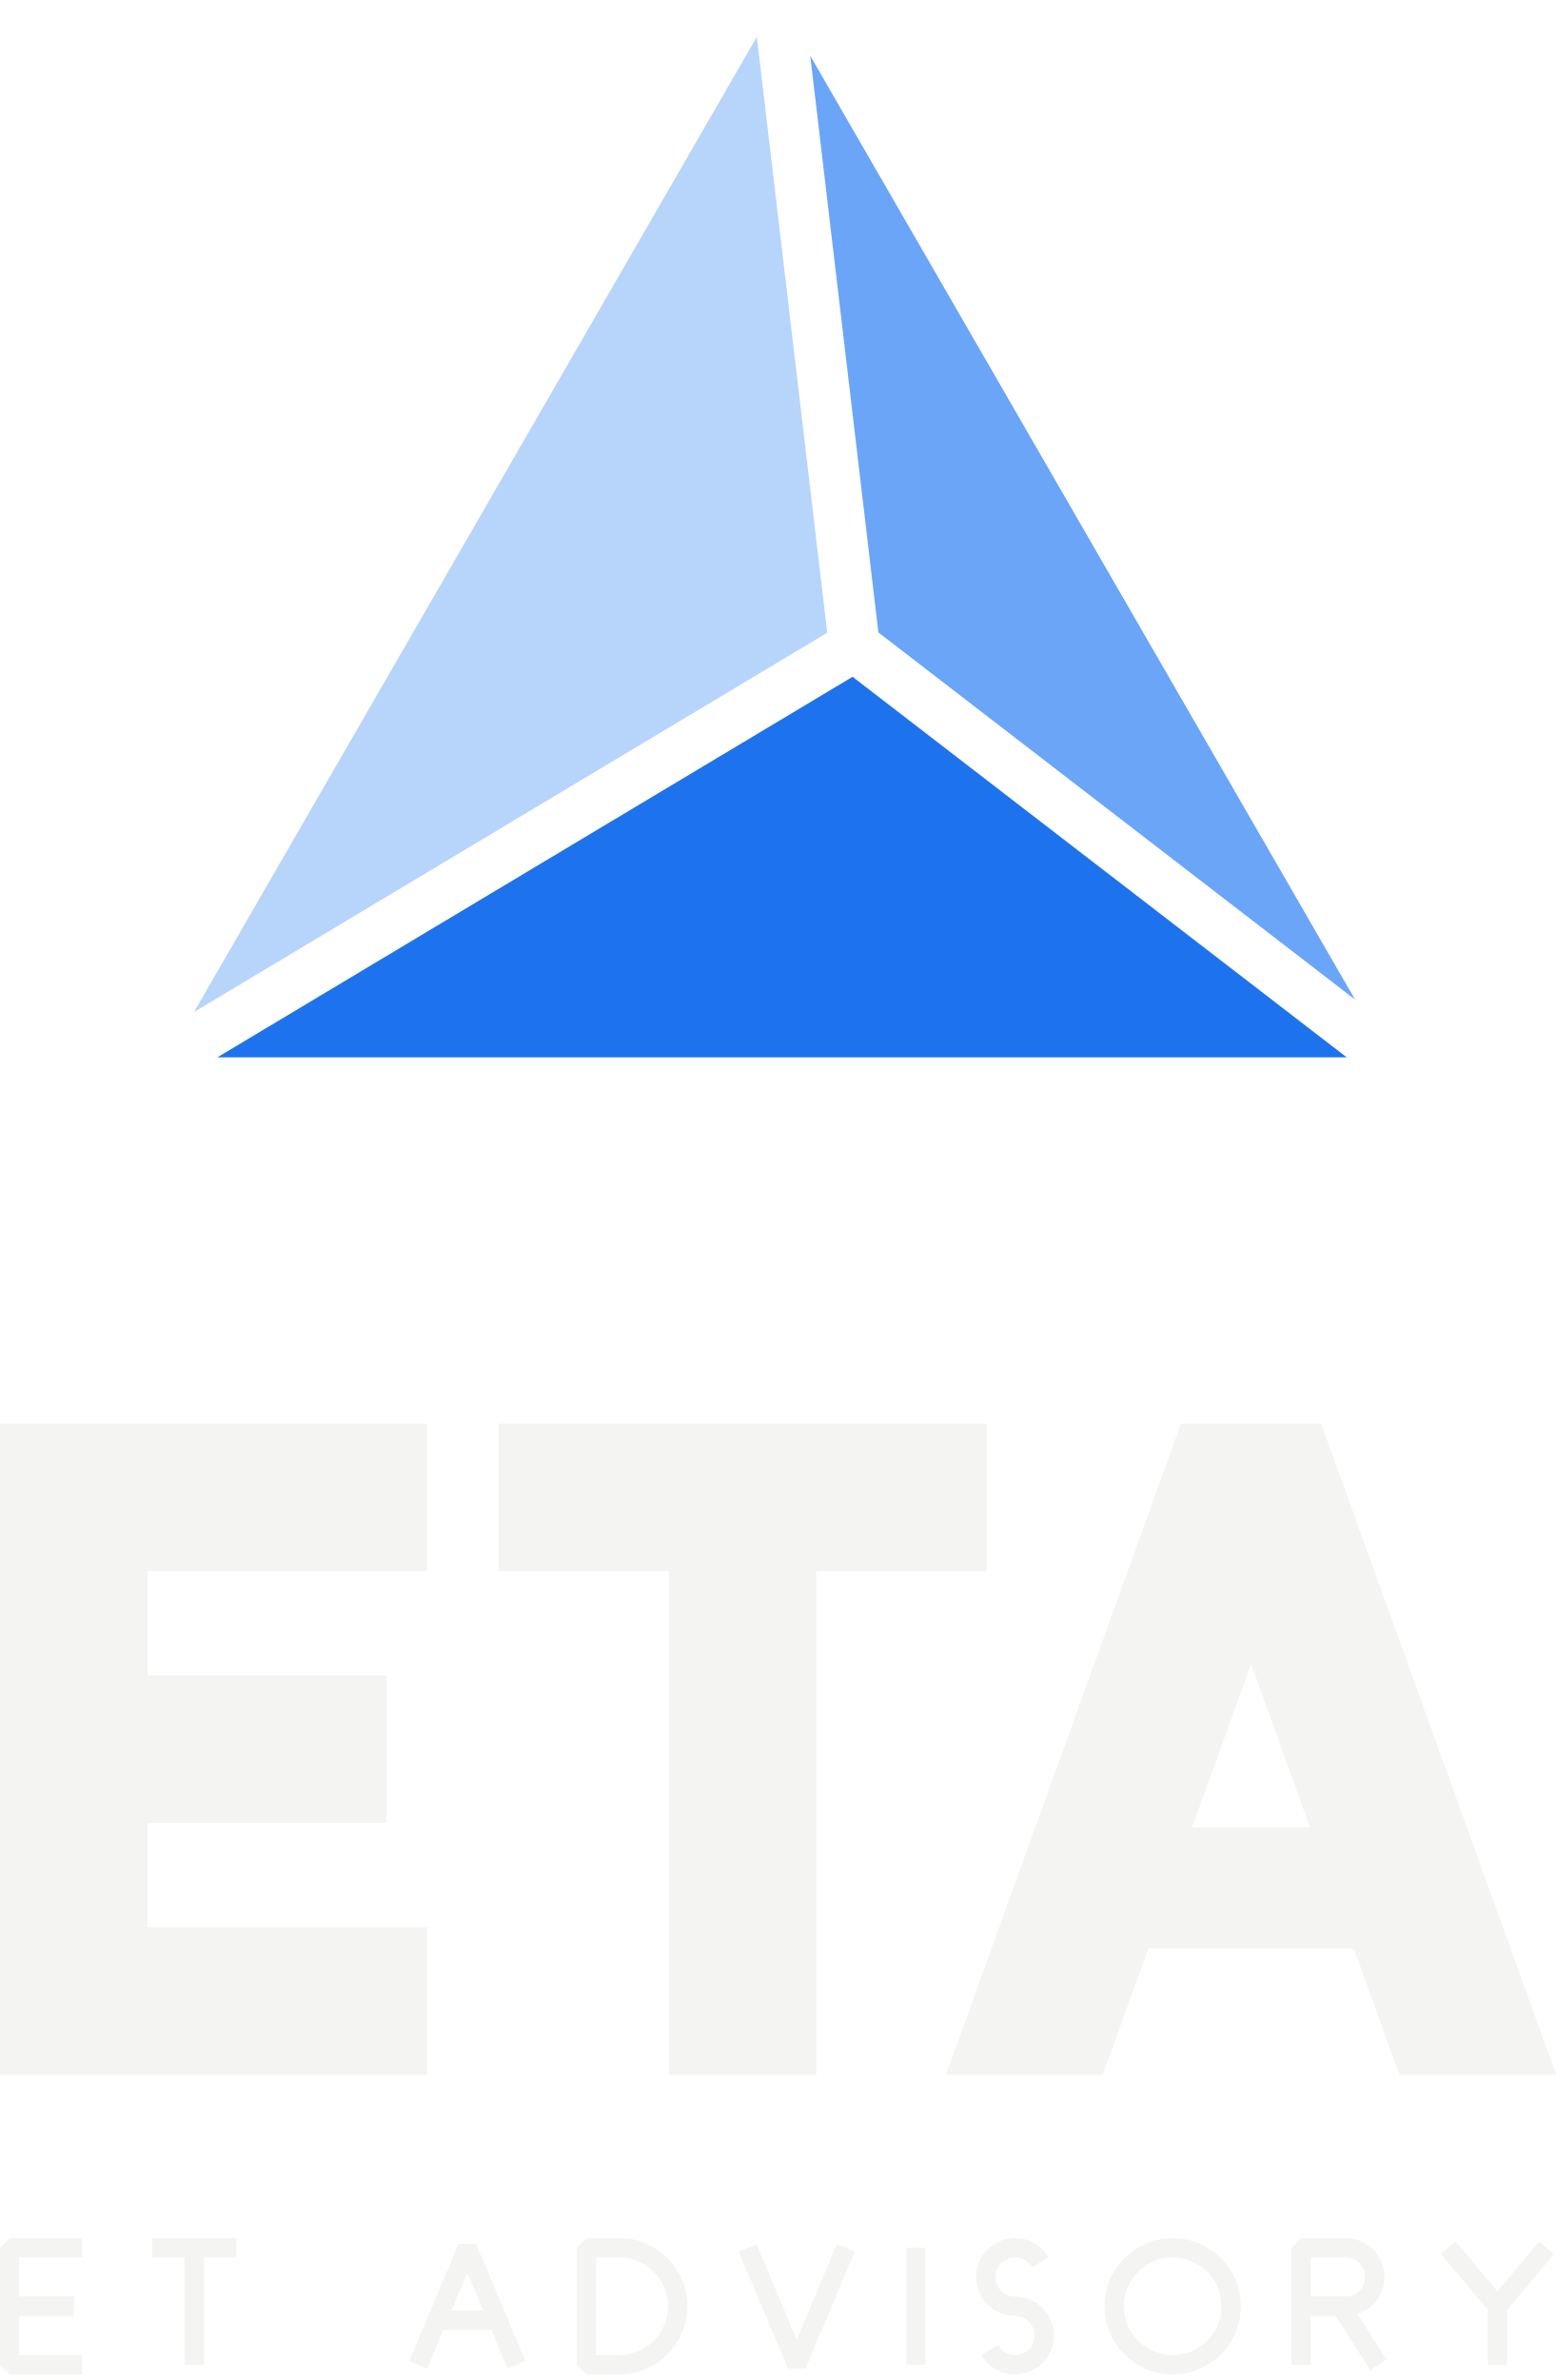
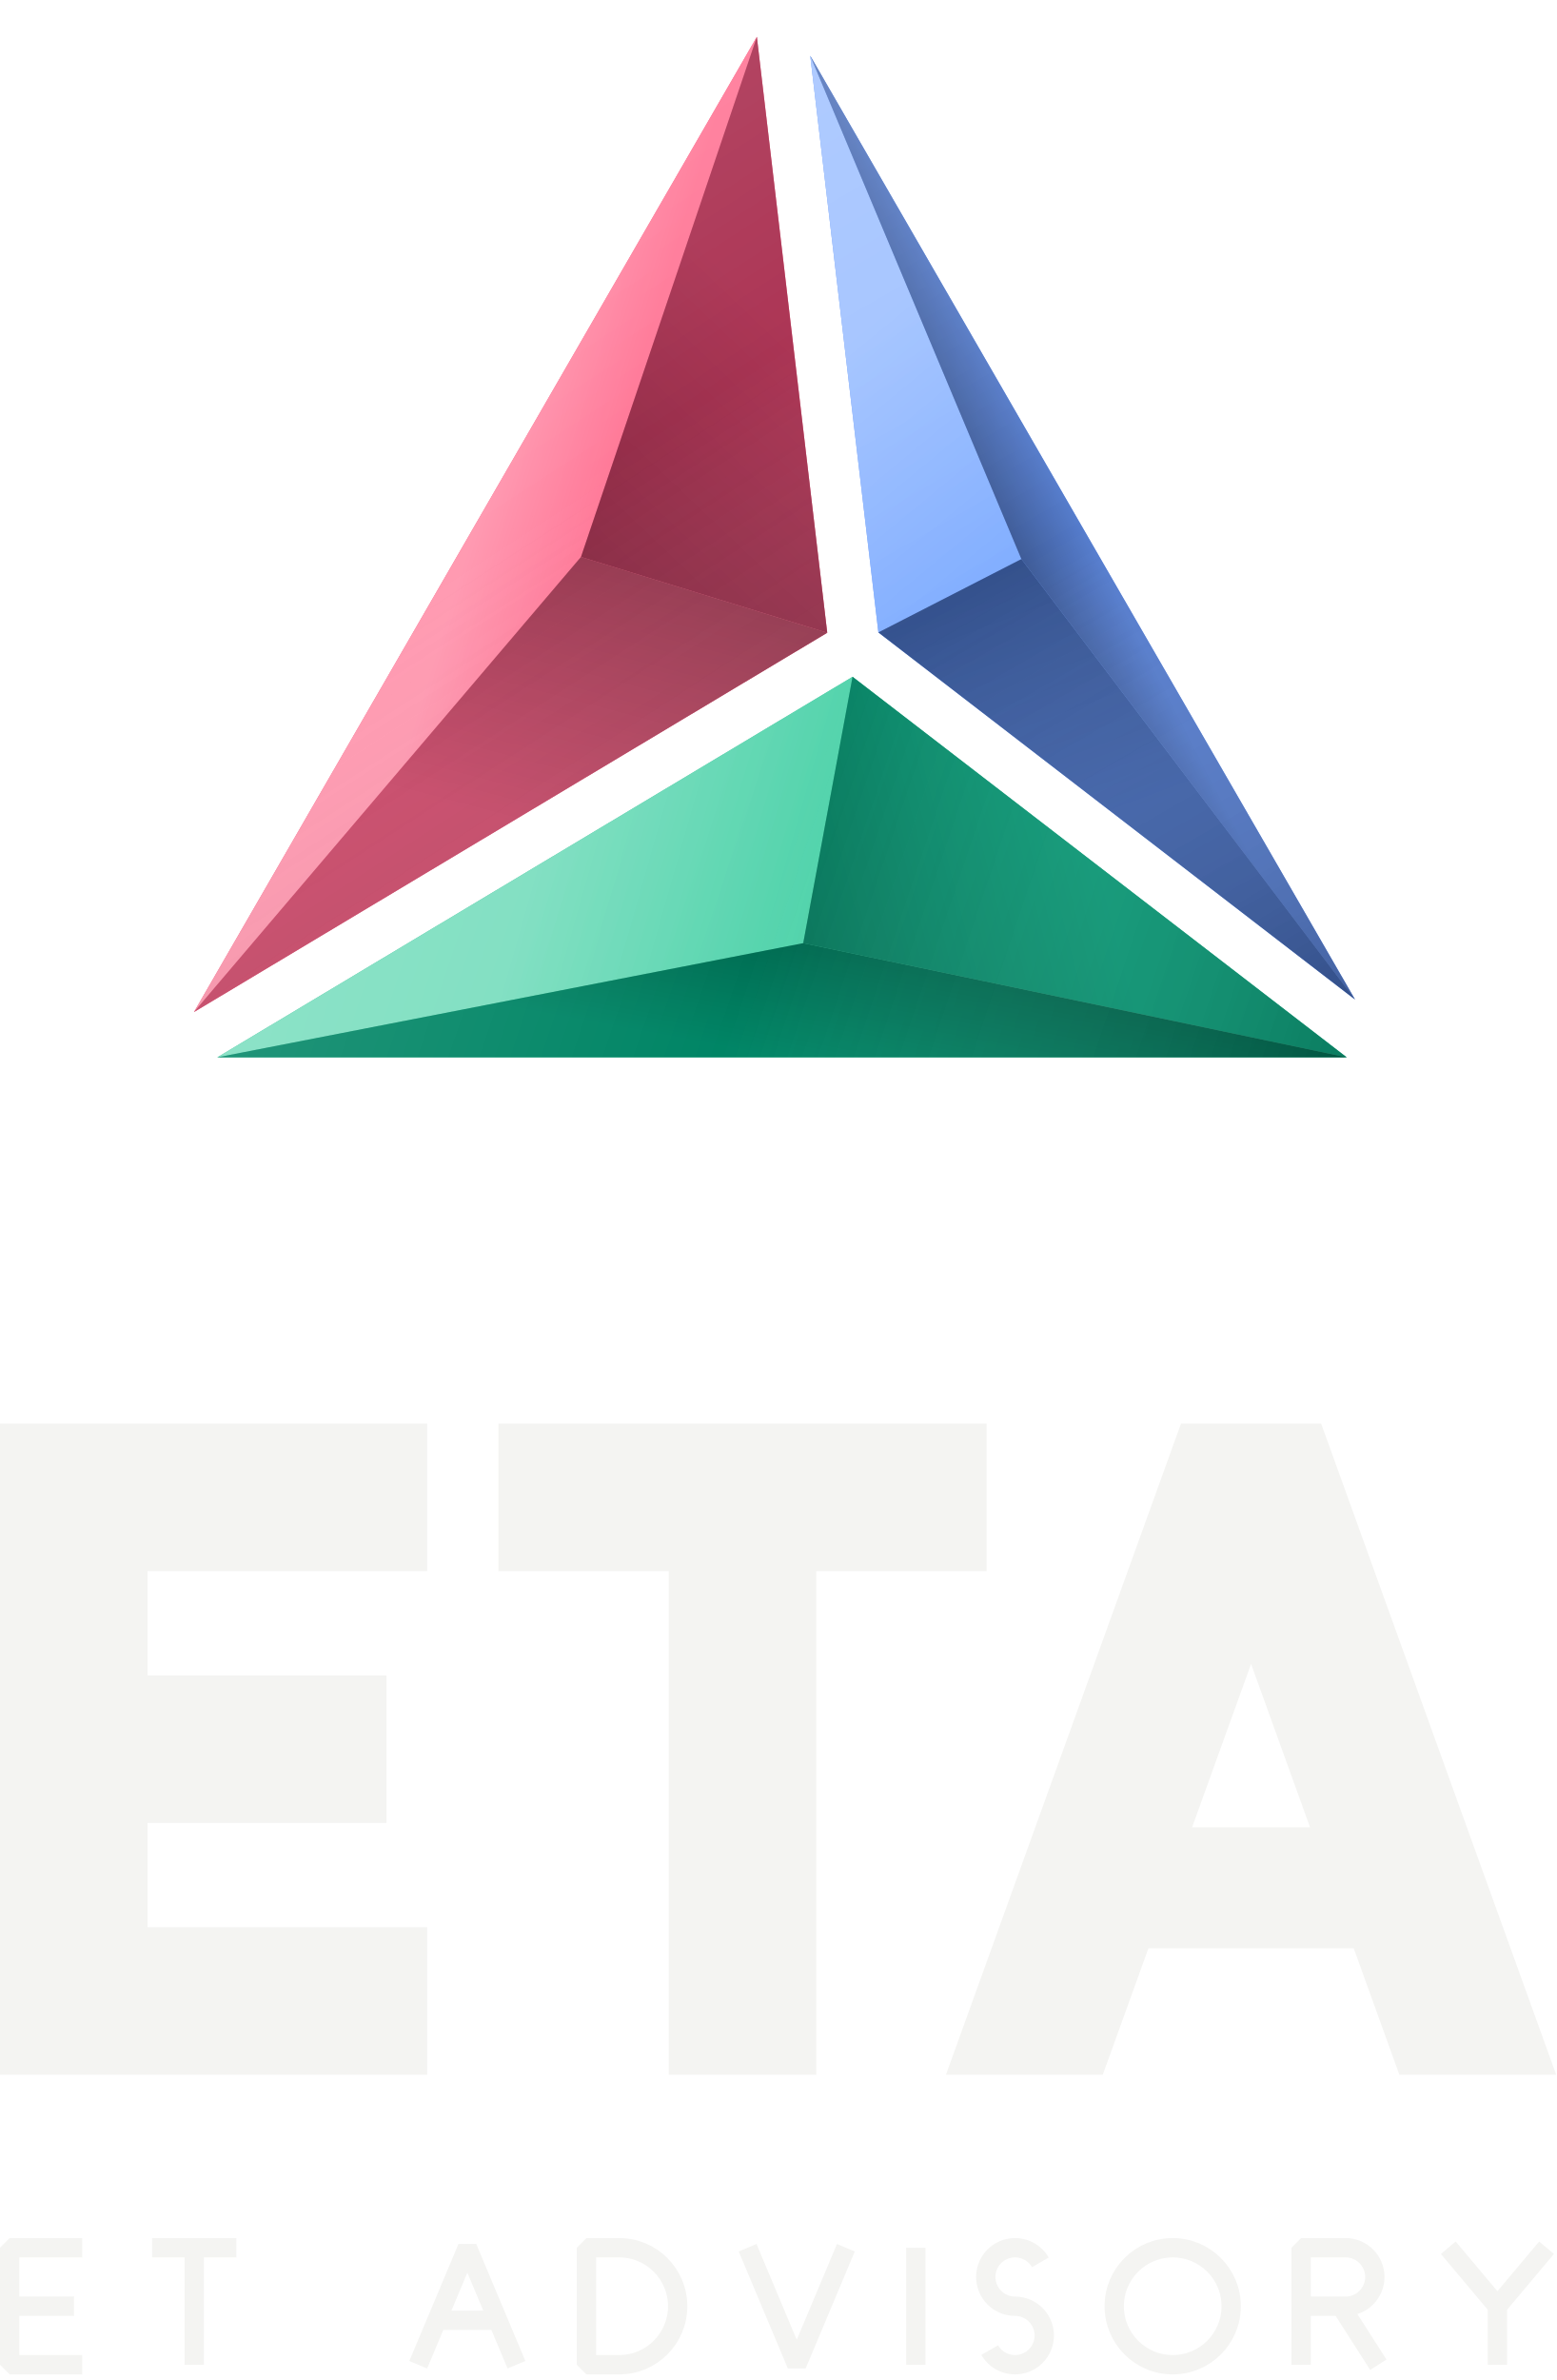
- <svg xmlns="http://www.w3.org/2000/svg" viewBox="0 0 153 233.92" width="153" height="233.92" role="img" aria-label="ET Advisory">
-   <path d="M74.41 3.62 L19.07 99.47 L81.33 62.19Z" fill="#b7d4fb" />
-   <path d="M133.22 98.24 L79.66 5.48 L86.36 62.16Z" fill="#6aa5f7" />
-   <path d="M21.37 103.92 L132.4 103.92 L83.82 66.52Z" fill="#1d73ed" />
-   <path d="M0 139.92 L42 139.92 L42 154.42 L14.5 154.42 L14.5 164.67 L38 164.67 L38 179.17 L14.5 179.17 L14.5 189.42 L42 189.42 L42 203.92 L0 203.92ZM49 139.92 L97 139.92 L97 154.42 L80.25 154.42 L80.25 203.92 L65.75 203.92 L65.75 154.42 L49 154.42ZM93 203.92 L116.11 139.92 L129.89 139.92 L153 203.92 L137.58 203.92 L123 163.54 L108.42 203.92ZM116.2 179.6 L129.8 179.6 L134.09 191.49 L111.91 191.49Z" fill="#f4f4f2" />
-   <path d="M8.08 0H0.95V11.5H8.08M0.95 5.75H7.275M14.957 0H23.237M19.097 0V11.5M41.118 11.5L45.948 0L50.778 11.5M42.958 7.13H48.938M57.656 0V11.5H60.876A5.75 5.75 0 0 0 60.876 0ZM73.503 0L78.333 11.5L83.163 0M90.041 0V11.5M102.283 1.438A2.875 2.875 0 1 0 99.793 5.75A2.875 2.875 0 1 1 97.303 10.062M115.295 0A5.75 5.75 0 1 1 115.295 11.5A5.75 5.75 0 1 1 115.295 0ZM127.923 11.5V0H132.293A2.875 2.875 0 0 1 132.293 5.75H127.923M131.833 5.75L135.513 11.5M142.39 0L147.22 5.75L152.05 0M147.22 5.75V11.5" fill="none" stroke="#f4f4f2" stroke-width="1.9" stroke-linejoin="bevel" stroke-linecap="butt" transform="translate(0 220.923)" />
+ <svg xmlns="http://www.w3.org/2000/svg" viewBox="0 0 153.00 233.92" role="img" aria-label="ET Advisory">
+   <defs>
+     <linearGradient id="d0" gradientUnits="userSpaceOnUse" x1="2.57" y1="3.62" x2="64.83" y2="99.47">
+       <stop offset="0" stop-color="#fff" stop-opacity=".16" />
+       <stop offset=".5" stop-color="#fff" stop-opacity="0" />
+       <stop offset="1" stop-color="#000" stop-opacity=".22" />
+     </linearGradient>
+     <linearGradient id="d0f0" gradientUnits="userSpaceOnUse" x1="30.24" y1="51.55" x2="40.62" y2="54.74">
+       <stop offset="0" stop-color="#fff" stop-opacity="0.24" />
+       <stop offset="1" stop-color="#fff" stop-opacity="0.0" />
+     </linearGradient>
+     <linearGradient id="d0f1" gradientUnits="userSpaceOnUse" x1="33.7" y1="80.83" x2="40.62" y2="54.74">
+       <stop offset="0" stop-color="#000" stop-opacity="0.0" />
+       <stop offset="1" stop-color="#000" stop-opacity="0.26" />
+     </linearGradient>
+     <linearGradient id="d0f2" gradientUnits="userSpaceOnUse" x1="61.37" y1="32.91" x2="40.62" y2="54.74">
+       <stop offset="0" stop-color="#000" stop-opacity="0.0" />
+       <stop offset="1" stop-color="#000" stop-opacity="0.2" />
+     </linearGradient>
+     <linearGradient id="d1" gradientUnits="userSpaceOnUse" x1="63.16" y1="5.48" x2="116.72" y2="98.24">
+       <stop offset="0" stop-color="#fff" stop-opacity=".16" />
+       <stop offset=".5" stop-color="#fff" stop-opacity="0" />
+       <stop offset="1" stop-color="#000" stop-opacity=".22" />
+     </linearGradient>
+     <linearGradient id="d1f0" gradientUnits="userSpaceOnUse" x1="66.51" y1="33.82" x2="83.92" y2="54.95">
+       <stop offset="0" stop-color="#fff" stop-opacity="0.24" />
+       <stop offset="1" stop-color="#fff" stop-opacity="0.0" />
+     </linearGradient>
+     <linearGradient id="d1f1" gradientUnits="userSpaceOnUse" x1="89.94" y1="51.86" x2="83.92" y2="54.95">
+       <stop offset="0" stop-color="#000" stop-opacity="0.0" />
+       <stop offset="1" stop-color="#000" stop-opacity="0.26" />
+     </linearGradient>
+     <linearGradient id="d1f2" gradientUnits="userSpaceOnUse" x1="93.29" y1="80.2" x2="83.92" y2="54.95">
+       <stop offset="0" stop-color="#000" stop-opacity="0.0" />
+       <stop offset="1" stop-color="#000" stop-opacity="0.2" />
+     </linearGradient>
+     <linearGradient id="d2" gradientUnits="userSpaceOnUse" x1="4.87" y1="66.52" x2="115.9" y2="103.92">
+       <stop offset="0" stop-color="#fff" stop-opacity=".16" />
+       <stop offset=".5" stop-color="#fff" stop-opacity="0" />
+       <stop offset="1" stop-color="#000" stop-opacity=".22" />
+     </linearGradient>
+     <linearGradient id="d2f0" gradientUnits="userSpaceOnUse" x1="36.09" y1="85.22" x2="62.47" y2="92.7">
+       <stop offset="0" stop-color="#fff" stop-opacity="0.24" />
+       <stop offset="1" stop-color="#fff" stop-opacity="0.0" />
+     </linearGradient>
+     <linearGradient id="d2f1" gradientUnits="userSpaceOnUse" x1="91.61" y1="85.22" x2="62.47" y2="92.7">
+       <stop offset="0" stop-color="#000" stop-opacity="0.0" />
+       <stop offset="1" stop-color="#000" stop-opacity="0.26" />
+     </linearGradient>
+     <linearGradient id="d2f2" gradientUnits="userSpaceOnUse" x1="60.39" y1="103.92" x2="62.47" y2="92.7">
+       <stop offset="0" stop-color="#000" stop-opacity="0.0" />
+       <stop offset="1" stop-color="#000" stop-opacity="0.2" />
+     </linearGradient>
+   </defs>
+   <g transform="translate(16.5 0)">
+     <path d="M57.91 3.62 L2.57 99.47 L64.83 62.19Z" fill="#f2748f" />
+     <path d="M57.91 3.62 L2.57 99.47 L40.62 54.74Z" fill="#ff7a99" />
+     <path d="M57.91 3.62 L2.57 99.47 L40.62 54.74Z" fill="url(#d0f0)" />
+     <path d="M2.57 99.47 L64.83 62.19 L40.62 54.74Z" fill="#cb4b6b" />
+     <path d="M2.57 99.47 L64.83 62.19 L40.62 54.74Z" fill="url(#d0f1)" />
+     <path d="M64.83 62.19 L57.91 3.62 L40.62 54.74Z" fill="#ac3555" />
+     <path d="M64.83 62.19 L57.91 3.62 L40.62 54.74Z" fill="url(#d0f2)" />
+     <path d="M57.91 3.62 L2.57 99.47 L64.83 62.19Z" fill="url(#d0)" />
+   </g>
+   <g transform="translate(16.5 0)">
+     <path d="M116.72 98.24 L63.16 5.48 L69.86 62.16Z" fill="#7aa2f2" />
+     <path d="M63.16 5.48 L69.86 62.16 L83.92 54.95Z" fill="#82aeff" />
+     <path d="M63.16 5.48 L69.86 62.16 L83.92 54.95Z" fill="url(#d1f0)" />
+     <path d="M63.16 5.48 L116.72 98.24 L83.92 54.95Z" fill="#557ccd" />
+     <path d="M63.16 5.48 L116.72 98.24 L83.92 54.95Z" fill="url(#d1f1)" />
+     <path d="M69.86 62.16 L116.72 98.24 L83.92 54.95Z" fill="#4165af" />
+     <path d="M69.86 62.16 L116.72 98.24 L83.92 54.95Z" fill="url(#d1f2)" />
+     <path d="M116.72 98.24 L63.16 5.48 L69.86 62.16Z" fill="url(#d1)" />
+   </g>
+   <g transform="translate(16.5 0)">
+     <path d="M4.87 103.92 L115.9 103.92 L67.32 66.52Z" fill="#52c4a0" />
+     <path d="M4.87 103.92 L67.32 66.52 L62.47 92.7Z" fill="#51d3ab" />
+     <path d="M4.87 103.92 L67.32 66.52 L62.47 92.7Z" fill="url(#d2f0)" />
+     <path d="M67.32 66.52 L115.9 103.92 L62.47 92.7Z" fill="#0c9f7b" />
+     <path d="M67.32 66.52 L115.9 103.92 L62.47 92.7Z" fill="url(#d2f1)" />
+     <path d="M4.87 103.92 L115.9 103.92 L62.47 92.7Z" fill="#008565" />
+     <path d="M4.87 103.92 L115.9 103.92 L62.47 92.7Z" fill="url(#d2f2)" />
+     <path d="M4.87 103.92 L115.9 103.92 L67.32 66.52Z" fill="url(#d2)" />
+   </g>
+   <path d="M0 0 L42 0 L42 14.5 L14.5 14.5 L14.5 24.75 L38 24.75 L38 39.25 L14.5 39.25 L14.5 49.5 L42 49.5 L42 64 L0 64ZM49 0 L97 0 L97 14.5 L80.25 14.5 L80.25 64 L65.75 64 L65.75 14.5 L49 14.5ZM93 64 L116.11 0 L129.89 0 L153 64 L137.58 64 L123 23.62 L108.42 64ZM116.2 39.68 L129.8 39.68 L134.09 51.57 L111.91 51.57Z" transform="translate(0 139.92)" fill="#f4f4f2" />
+   <path d="M8.08 0H0.95V11.5H8.08M0.95 5.75H7.275M14.957 0H23.237M19.097 0V11.5M41.118 11.5L45.948 0L50.778 11.5M42.958 7.13H48.938M57.656 0V11.5H60.876A5.75 5.75 0 0 0 60.876 0ZM73.503 0L78.333 11.5L83.163 0M90.041 0V11.5M102.283 1.438A2.875 2.875 0 1 0 99.793 5.75A2.875 2.875 0 1 1 97.303 10.062M115.295 0A5.75 5.75 0 1 1 115.295 11.5A5.75 5.75 0 1 1 115.295 0ZM127.923 11.5V0H132.293A2.875 2.875 0 0 1 132.293 5.75H127.923M131.833 5.75L135.513 11.5M142.39 0L147.22 5.75L152.05 0M147.22 5.75V11.5" transform="translate(0 220.92)" fill="none" stroke="#f4f4f2" stroke-width="1.9" stroke-linejoin="bevel" />
</svg>
